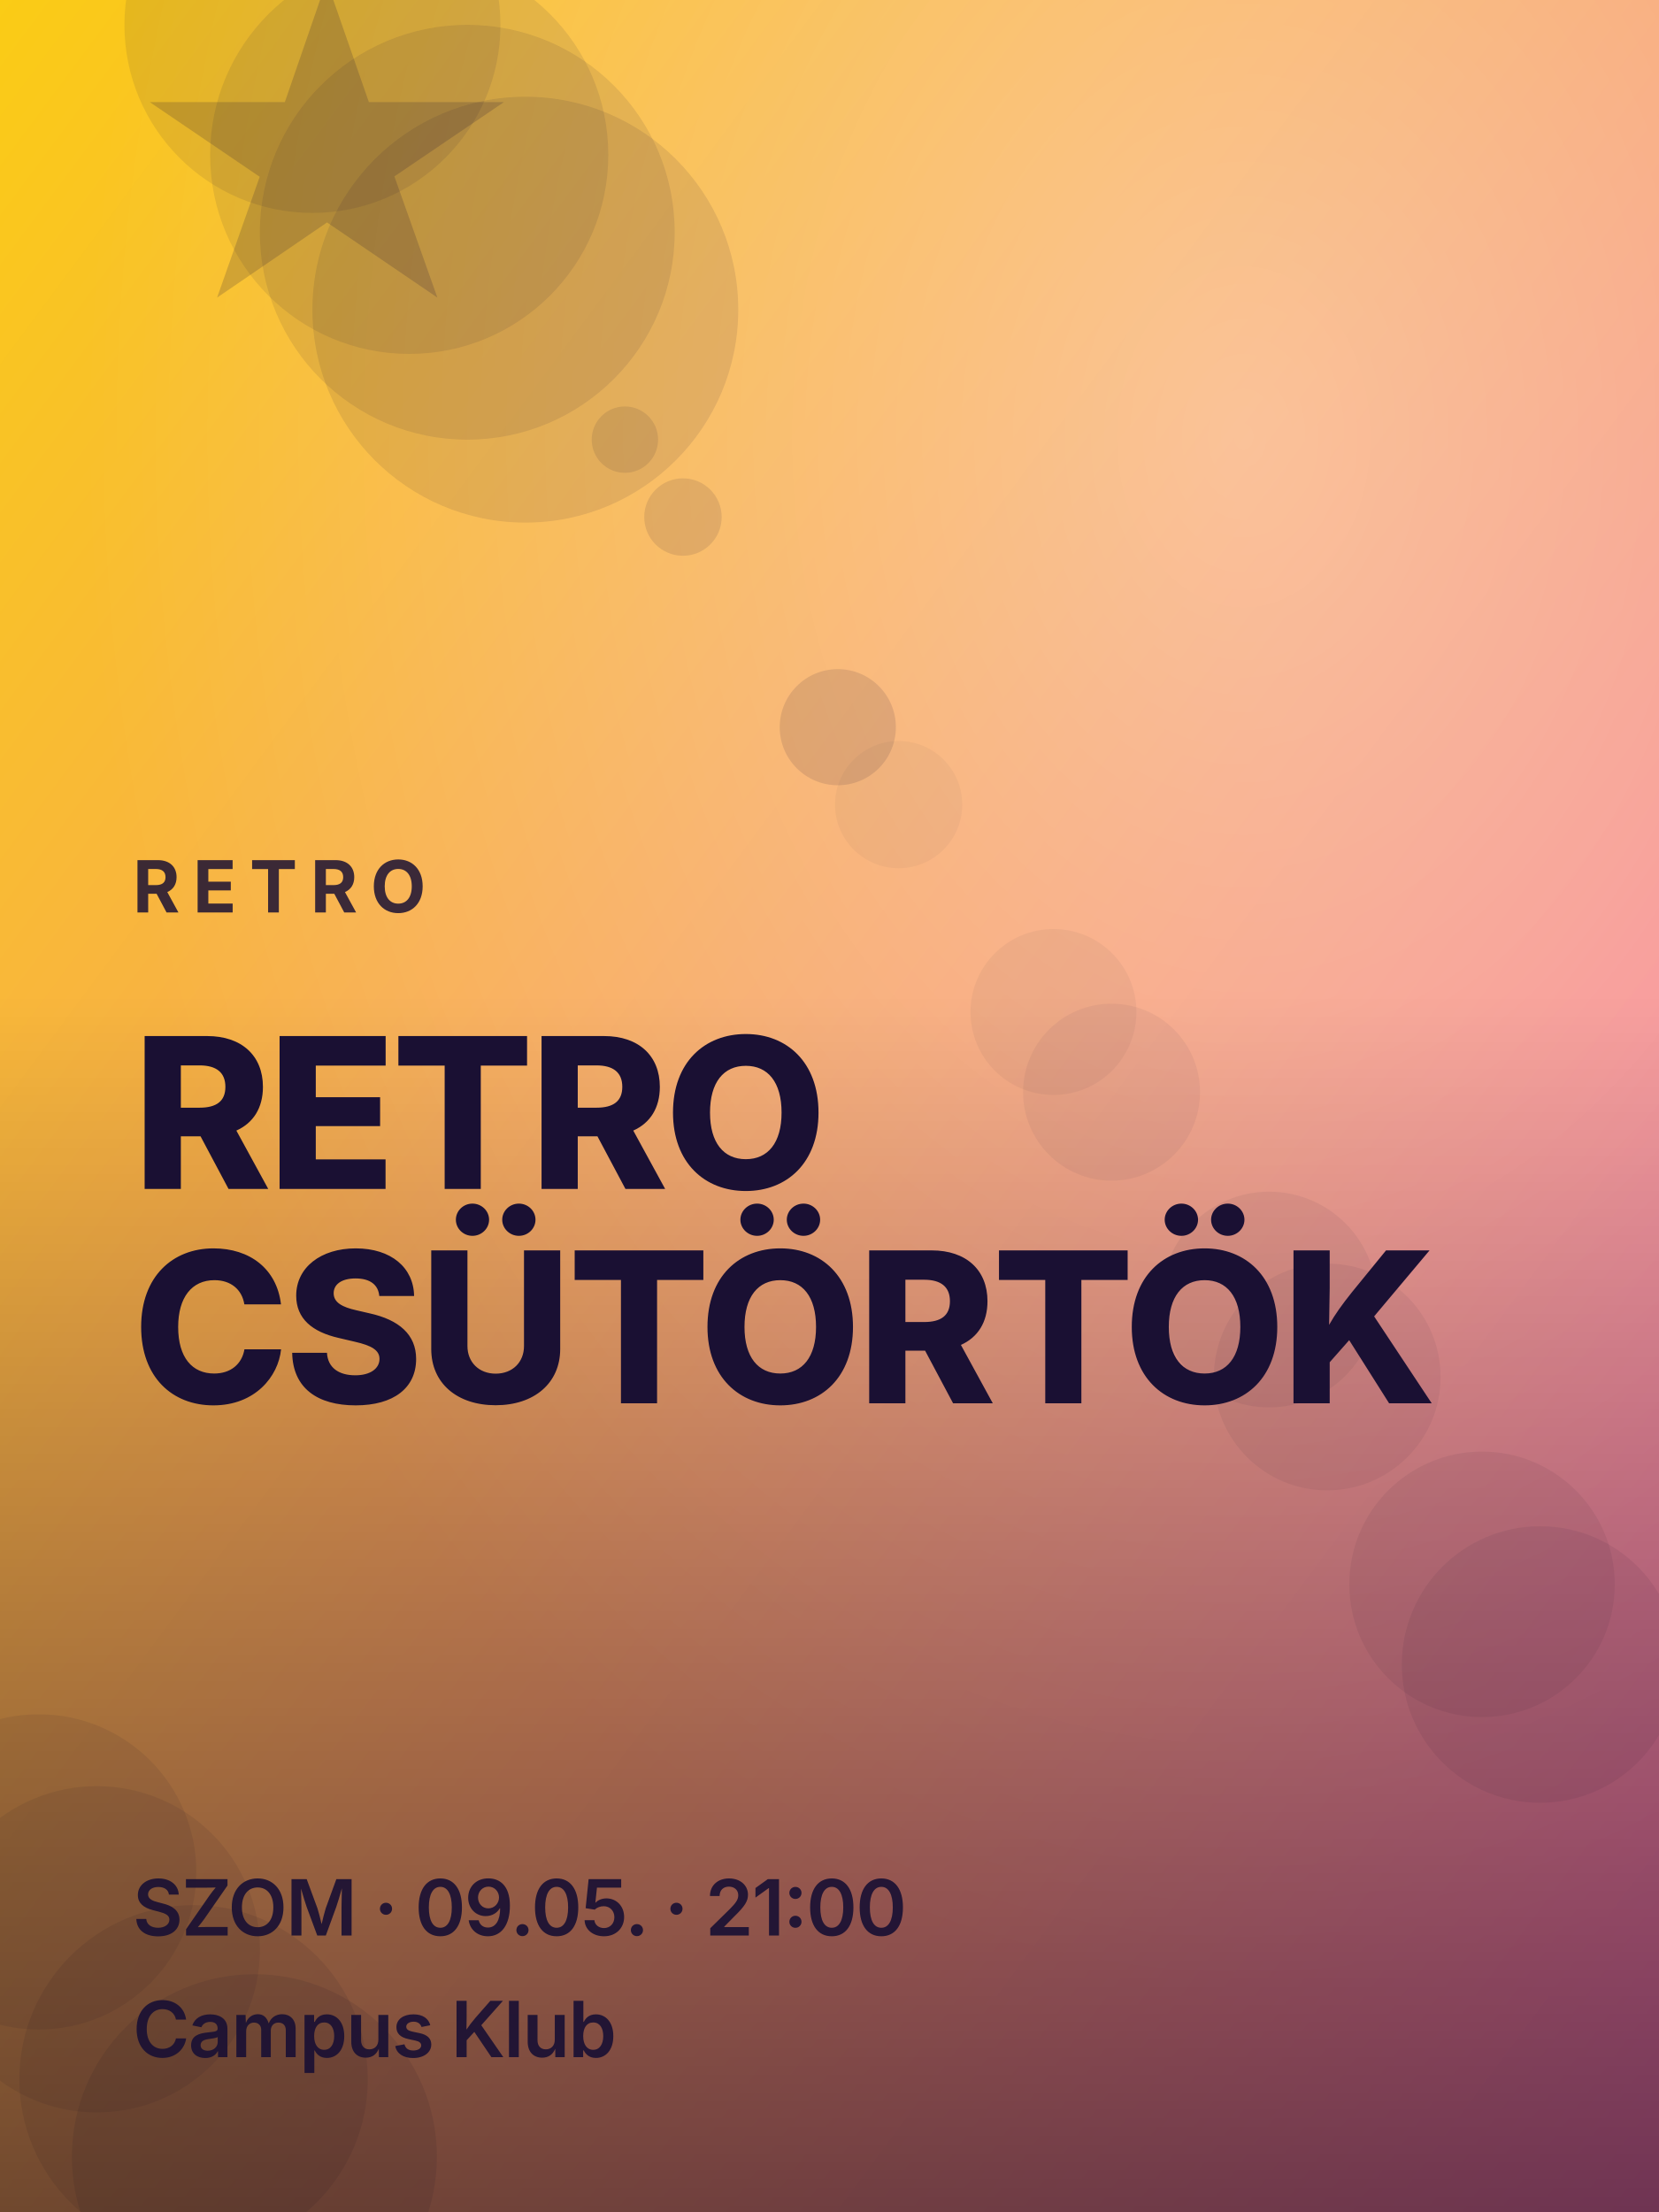
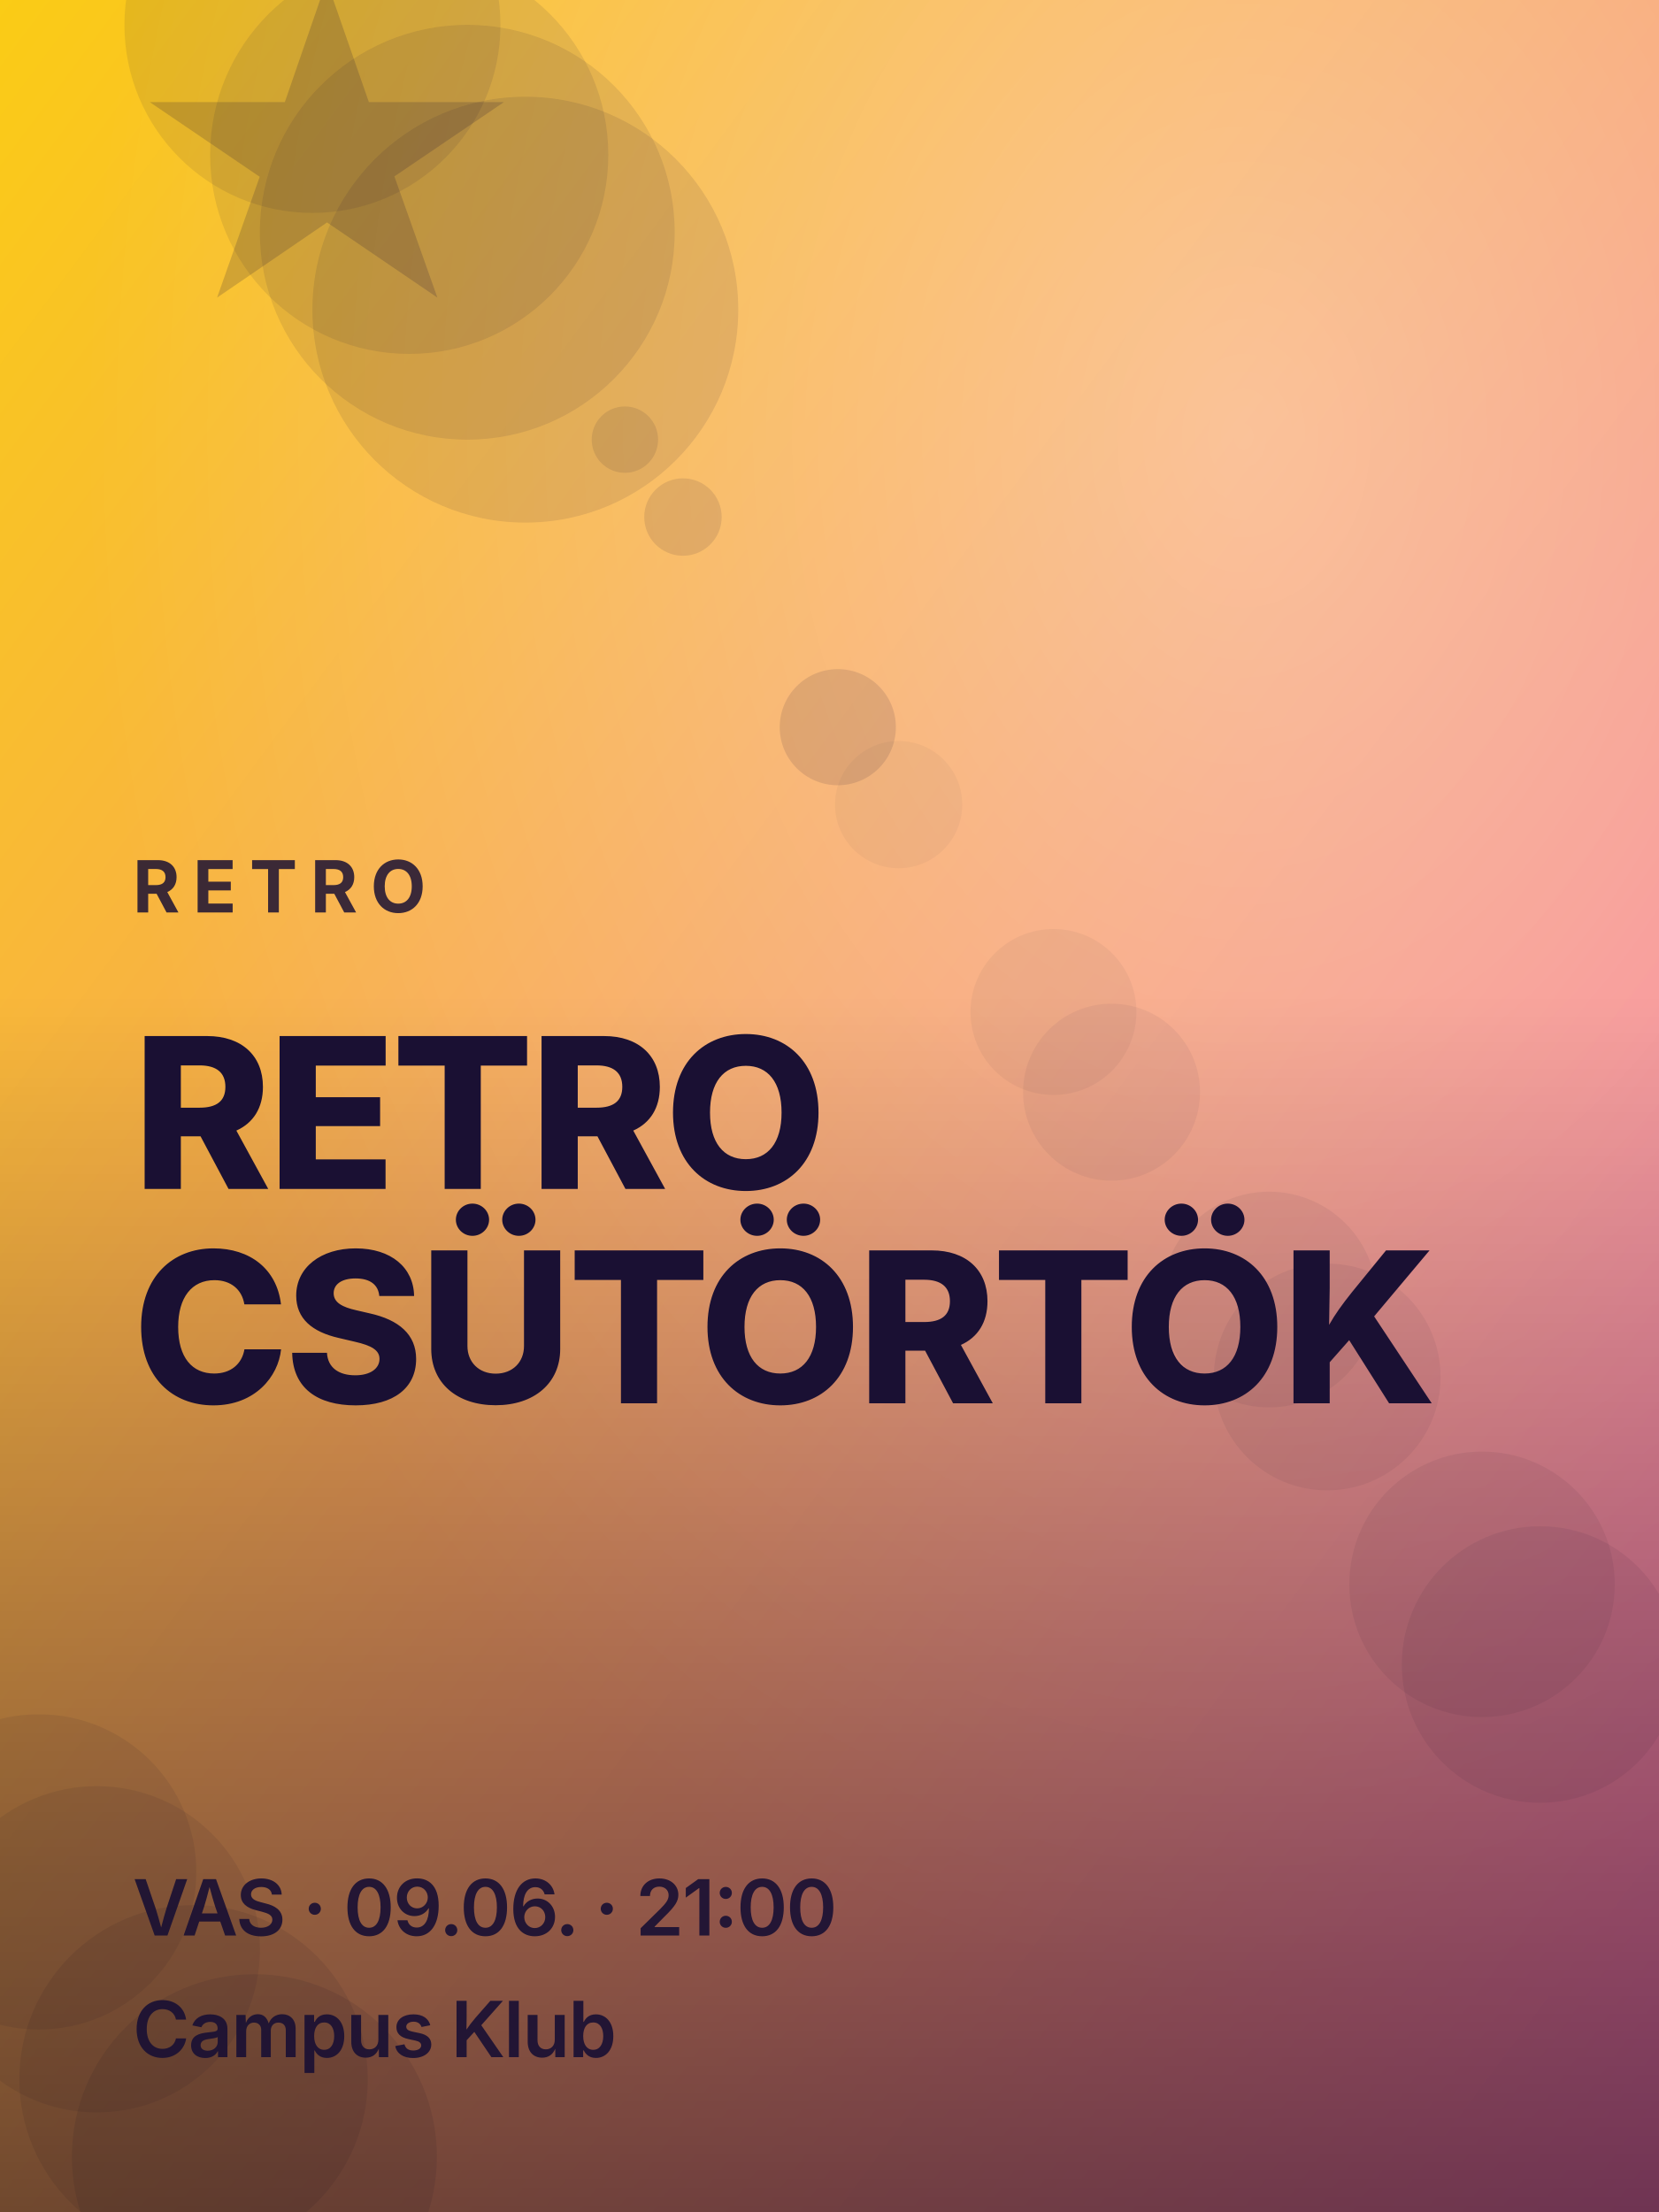
<svg xmlns="http://www.w3.org/2000/svg" viewBox="0 0 600 800" width="600" height="800" role="img" aria-label="Retro Csütörtök">
  <defs>
    <linearGradient id="bg" x1="0" y1="0" x2="1" y2="1">
      <stop offset="0" stop-color="#facc15" />
      <stop offset="1" stop-color="#f472b6" />
    </linearGradient>
    <radialGradient id="glow" cx="0.75" cy="0.2" r="0.7">
      <stop offset="0" stop-color="#ffffff" stop-opacity="0.35" />
      <stop offset="1" stop-color="#ffffff" stop-opacity="0" />
    </radialGradient>
    <linearGradient id="shade" x1="0" y1="0" x2="0" y2="1">
      <stop offset="0.45" stop-color="#000" stop-opacity="0" />
      <stop offset="1" stop-color="#000" stop-opacity="0.55" />
    </linearGradient>
  </defs>
  <rect width="600" height="800" fill="url(#bg)" />
  <rect width="600" height="800" fill="url(#glow)" />
  <circle cx="190" cy="112" r="77" fill="#1a1033" opacity="0.103" />
  <circle cx="113" cy="9" r="68" fill="#1a1033" opacity="0.093" />
  <circle cx="35" cy="705" r="59" fill="#1a1033" opacity="0.082" />
  <circle cx="557" cy="602" r="50" fill="#1a1033" opacity="0.072" />
  <circle cx="480" cy="498" r="41" fill="#1a1033" opacity="0.061" />
  <circle cx="402" cy="395" r="32" fill="#1a1033" opacity="0.051" />
  <circle cx="325" cy="291" r="23" fill="#1a1033" opacity="0.041" />
  <circle cx="247" cy="187" r="14" fill="#1a1033" opacity="0.110" />
  <circle cx="169" cy="84" r="75" fill="#1a1033" opacity="0.100" />
  <circle cx="92" cy="780" r="66" fill="#1a1033" opacity="0.090" />
  <circle cx="14" cy="677" r="57" fill="#1a1033" opacity="0.079" />
  <circle cx="536" cy="573" r="48" fill="#1a1033" opacity="0.069" />
  <circle cx="459" cy="470" r="39" fill="#1a1033" opacity="0.059" />
  <circle cx="381" cy="366" r="30" fill="#1a1033" opacity="0.048" />
  <circle cx="303" cy="263" r="21" fill="#1a1033" opacity="0.118" />
  <circle cx="226" cy="159" r="12" fill="#1a1033" opacity="0.108" />
  <circle cx="148" cy="56" r="72" fill="#1a1033" opacity="0.097" />
  <circle cx="70" cy="752" r="63" fill="#1a1033" opacity="0.087" />
  <text x="48" y="96" font-size="140" fill="#1a1033" opacity="0.18" font-weight="900">★</text>
  <rect width="600" height="800" fill="url(#shade)" />
  <g fill="#1a1033" font-family="Inter, 'Segoe UI', system-ui, sans-serif" style="letter-spacing:-0.02em">
    <text x="48" y="330" font-size="26" font-weight="700" opacity="0.85" style="letter-spacing:0.18em">RETRO</text>
    <text x="48" y="430" font-size="76" font-weight="800">RETRO</text>
    <text x="48" y="507.52" font-size="76" font-weight="800">CSÜTÖRTÖK</text>
-     <text x="48" y="700" font-size="28" font-weight="600" opacity="0.92">SZOM · 09.05. · 21:00</text>
+     <text x="48" y="700" font-size="28" font-weight="600" opacity="0.92">VAS · 09.06. · 21:00</text>
    <text x="48" y="744" font-size="28" font-weight="600" opacity="0.92">Campus Klub</text>
  </g>
</svg>
